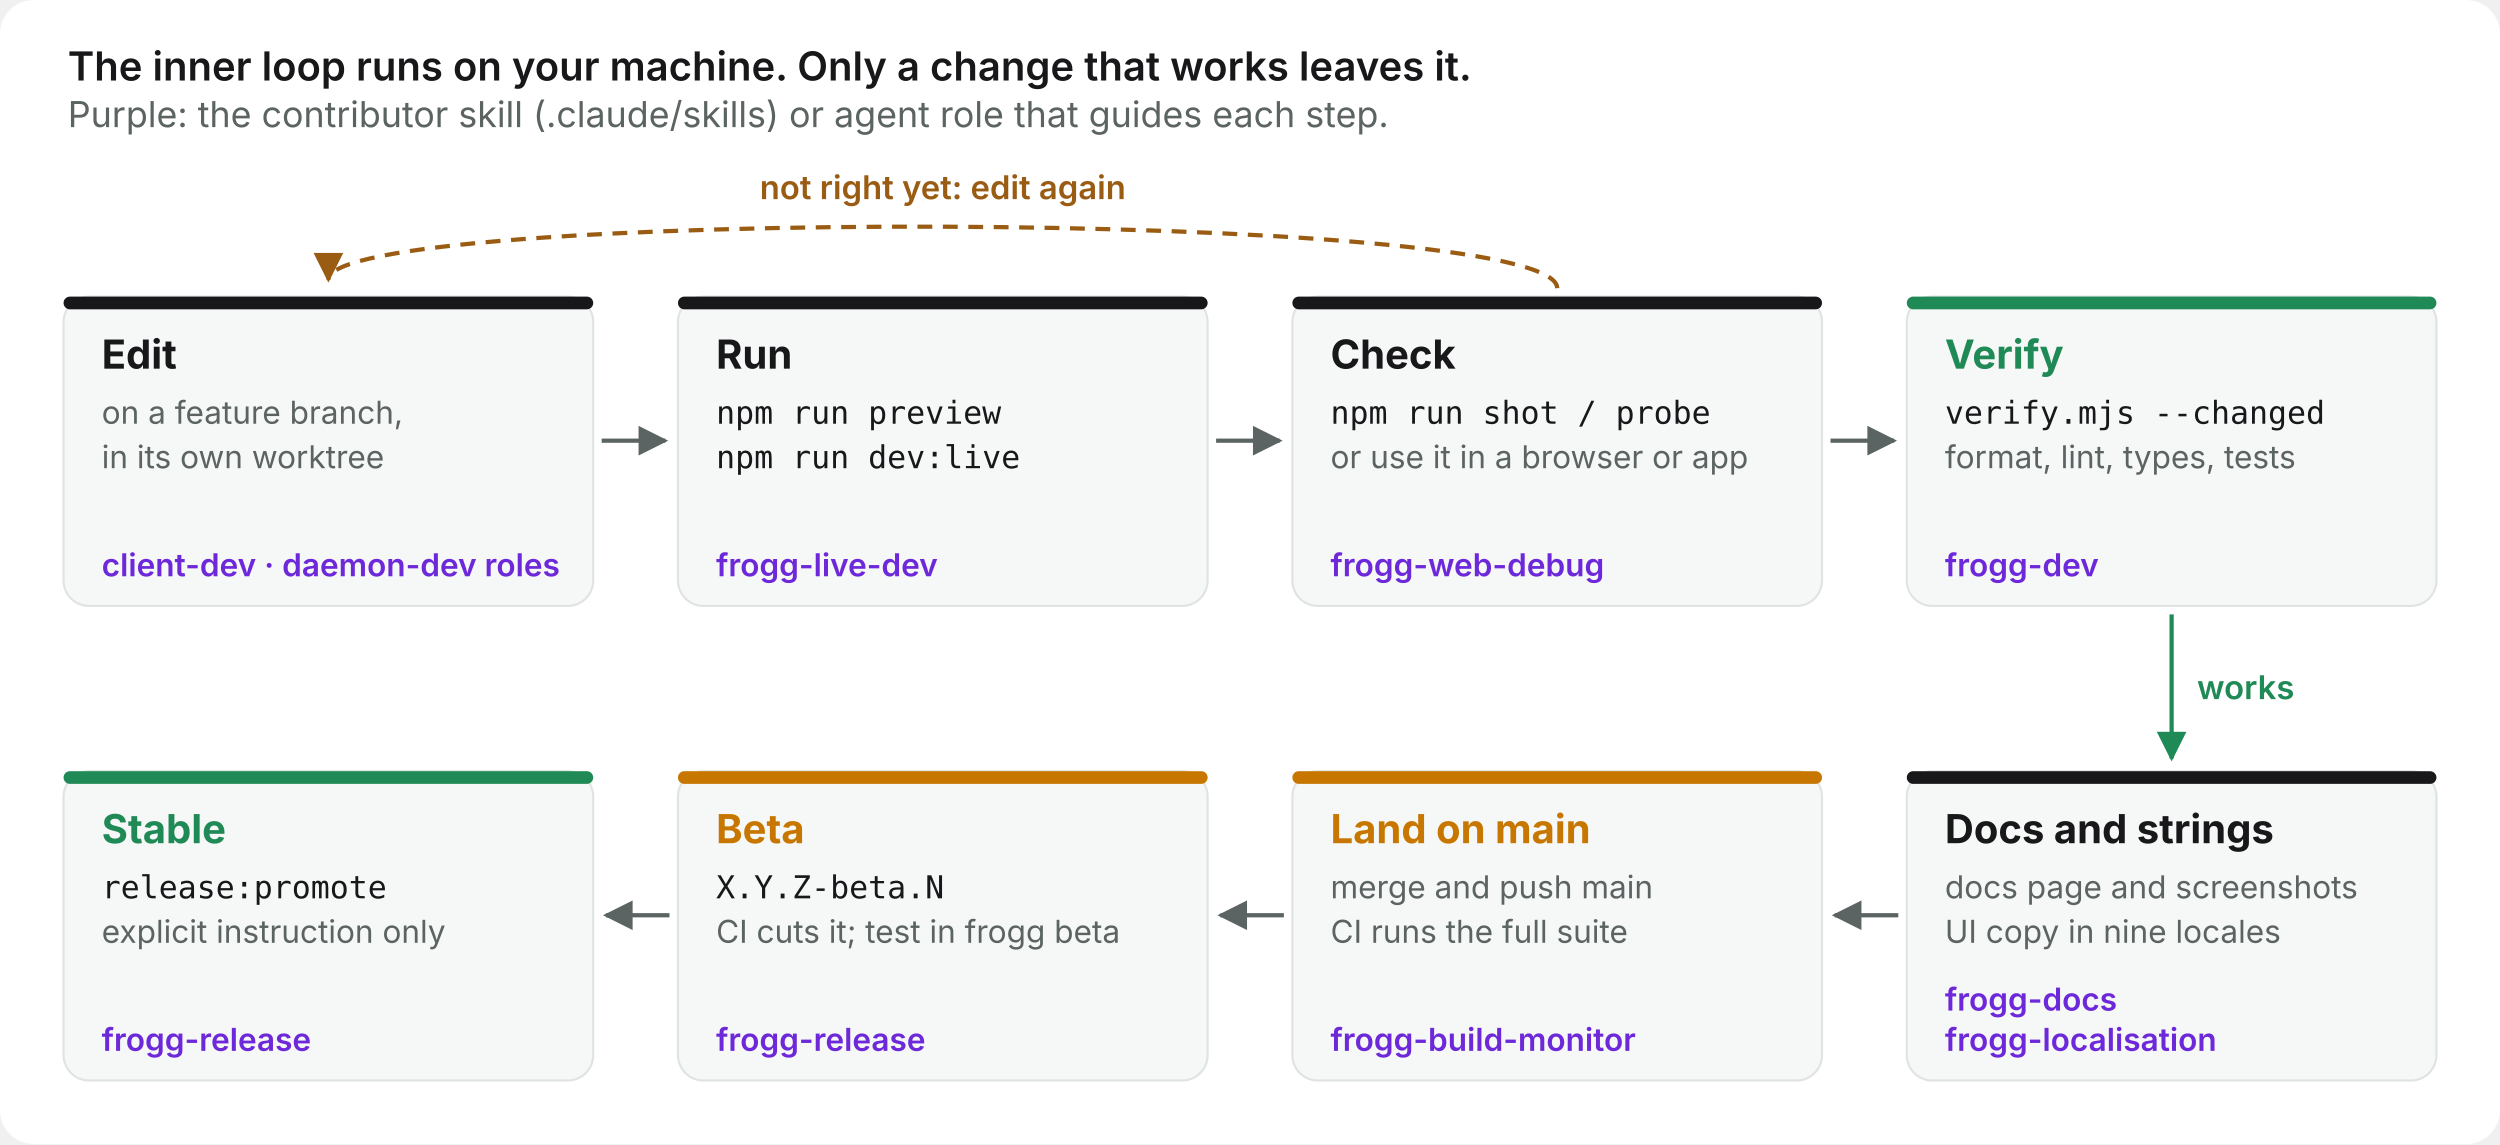
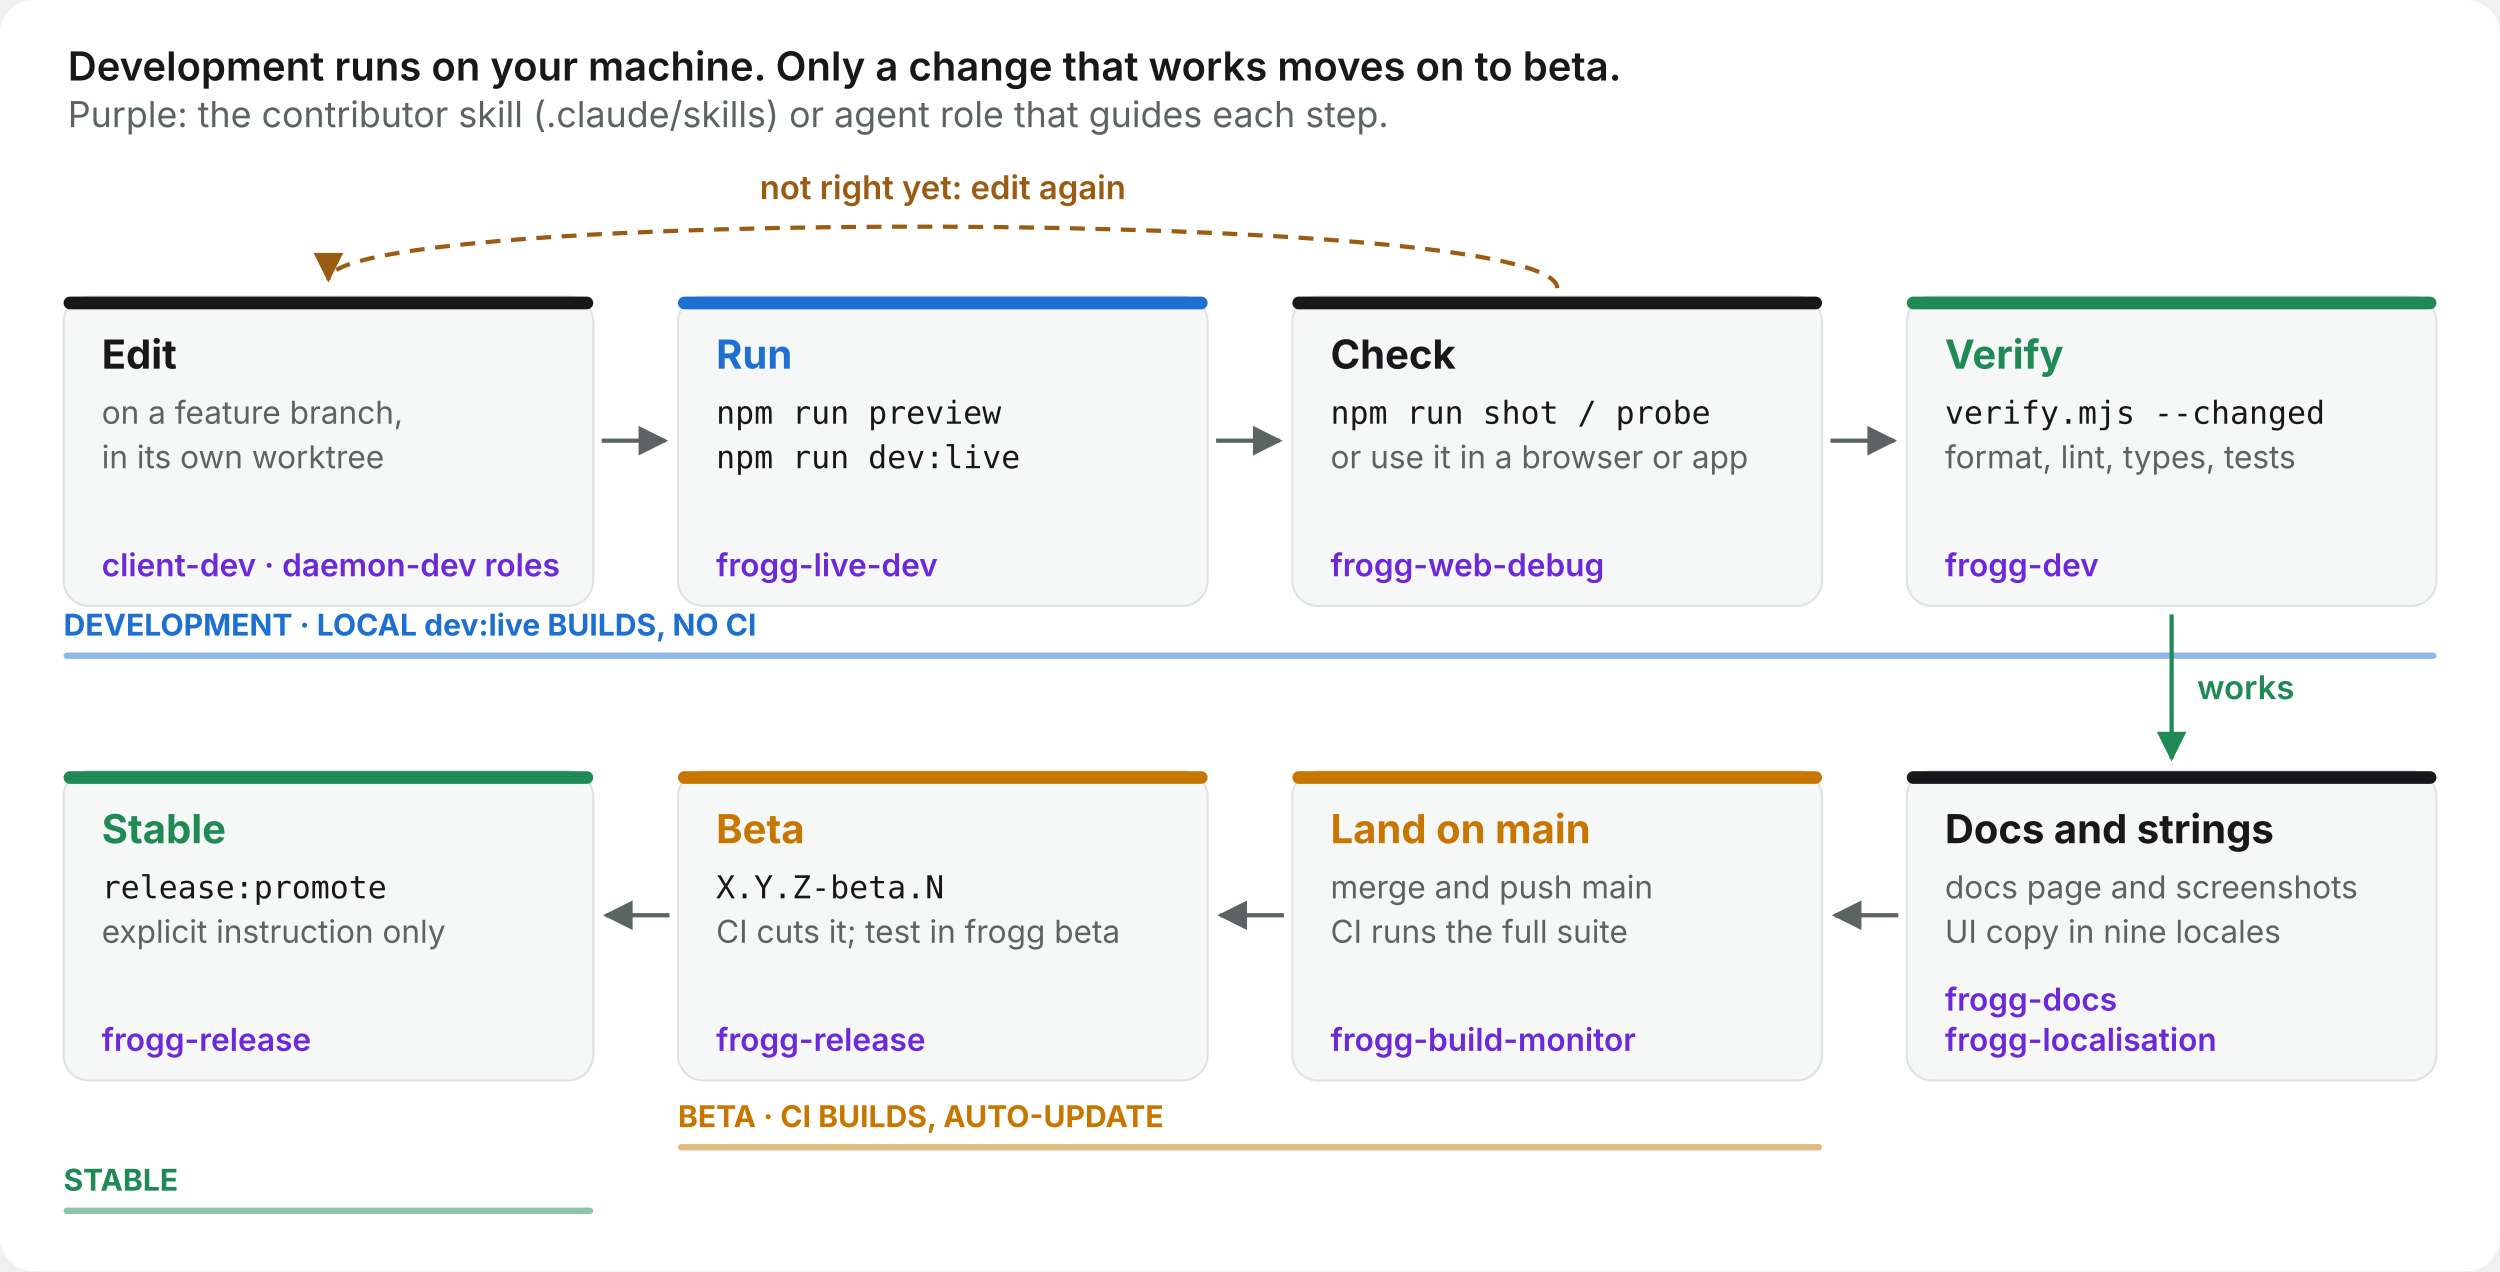
- <svg xmlns="http://www.w3.org/2000/svg" width="1180" height="540" viewBox="0 0 1180 540" font-family="Inter, 'Segoe UI', system-ui, -apple-system, Helvetica, Arial, sans-serif">
+ <svg xmlns="http://www.w3.org/2000/svg" width="1180" height="600" viewBox="0 0 1180 600" font-family="Inter, 'Segoe UI', system-ui, -apple-system, Helvetica, Arial, sans-serif">
  <defs>
    <marker id="arrow-stable" viewBox="0 0 10 10" refX="9" refY="5" markerWidth="7" markerHeight="7" orient="auto-start-reverse">
      <path d="M0 0L10 5L0 10z" fill="#1f8a55" />
    </marker>
    <marker id="arrow-beta" viewBox="0 0 10 10" refX="9" refY="5" markerWidth="7" markerHeight="7" orient="auto-start-reverse">
      <path d="M0 0L10 5L0 10z" fill="#c77700" />
+     </marker>
+     <marker id="arrow-dev" viewBox="0 0 10 10" refX="9" refY="5" markerWidth="7" markerHeight="7" orient="auto-start-reverse">
+       <path d="M0 0L10 5L0 10z" fill="#1d6fd1" />
    </marker>
    <marker id="arrow-upstream" viewBox="0 0 10 10" refX="9" refY="5" markerWidth="7" markerHeight="7" orient="auto-start-reverse">
      <path d="M0 0L10 5L0 10z" fill="#6d28d9" />
    </marker>
    <marker id="arrow-backport" viewBox="0 0 10 10" refX="9" refY="5" markerWidth="7" markerHeight="7" orient="auto-start-reverse">
      <path d="M0 0L10 5L0 10z" fill="#9a5b12" />
    </marker>
    <marker id="arrow-muted" viewBox="0 0 10 10" refX="9" refY="5" markerWidth="7" markerHeight="7" orient="auto-start-reverse">
      <path d="M0 0L10 5L0 10z" fill="#5b6462" />
    </marker>
    <marker id="arrow-danger" viewBox="0 0 10 10" refX="9" refY="5" markerWidth="7" markerHeight="7" orient="auto-start-reverse">
      <path d="M0 0L10 5L0 10z" fill="#c62828" />
    </marker>
  </defs>
-   <rect width="1180" height="540" rx="16" fill="#ffffff" />
-   <text x="32" y="38" font-size="18.9" font-weight="600" fill="#18181b" text-anchor="start">The inner loop runs on your machine. Only a change that works leaves it.</text>
+   <rect width="1180" height="600" rx="16" fill="#ffffff" />
+   <rect x="30" y="308" width="1120" height="3" rx="1.5" fill="#1d6fd1" fill-opacity="0.5" />
+   <text x="30" y="300" font-size="14.2" font-weight="700" fill="#1d6fd1" text-anchor="start">DEVELOPMENT · LOCAL dev:live BUILDS, NO CI</text>
+   <rect x="320" y="540" width="540" height="3" rx="1.5" fill="#c77700" fill-opacity="0.5" />
+   <text x="320" y="532" font-size="14.2" font-weight="700" fill="#c77700" text-anchor="start">BETA · CI BUILDS, AUTO-UPDATE</text>
+   <rect x="30" y="570" width="250" height="3" rx="1.5" fill="#1f8a55" fill-opacity="0.5" />
+   <text x="30" y="562" font-size="14.2" font-weight="700" fill="#1f8a55" text-anchor="start">STABLE</text>
+   <text x="32" y="38" font-size="18.9" font-weight="600" fill="#18181b" text-anchor="start">Development runs on your machine. Only a change that works moves on to beta.</text>
  <text x="32" y="60" font-size="16.9" font-weight="400" fill="#5b6462" text-anchor="start">Purple: the contributor skill (.claude/skills) or agent role that guides each step.</text>
  <rect x="30" y="140" width="250" height="146" rx="12" fill="#f6f7f7" fill-opacity="1" stroke="#dfe3e2" />
  <rect x="30" y="140" width="250" height="6" rx="3" fill="#18181b" />
  <text x="48" y="174" font-size="18.9" font-weight="700" fill="#18181b" text-anchor="start">Edit</text>
  <text x="48" y="200" font-size="14.9" font-weight="400" fill="#5b6462">on a feature branch,</text>
  <text x="48" y="221" font-size="14.9" font-weight="400" fill="#5b6462">in its own worktree</text>
  <text x="48" y="272" font-size="14.9" font-weight="600" fill="#6d28d9" textLength="214" lengthAdjust="spacingAndGlyphs">client-dev · daemon-dev roles</text>
  <rect x="320" y="140" width="250" height="146" rx="12" fill="#f6f7f7" fill-opacity="1" stroke="#dfe3e2" />
-   <rect x="320" y="140" width="250" height="6" rx="3" fill="#18181b" />
-   <text x="338" y="174" font-size="18.9" font-weight="700" fill="#18181b" text-anchor="start">Run</text>
+   <rect x="320" y="140" width="250" height="6" rx="3" fill="#1d6fd1" />
+   <text x="338" y="174" font-size="18.9" font-weight="700" fill="#1d6fd1" text-anchor="start">Run</text>
  <text x="338" y="200" font-size="14.9" font-weight="400" fill="#18181b" font-family="'JetBrains Mono', 'SFMono-Regular', Menlo, Consolas, monospace">npm run preview</text>
  <text x="338" y="221" font-size="14.9" font-weight="400" fill="#18181b" font-family="'JetBrains Mono', 'SFMono-Regular', Menlo, Consolas, monospace">npm run dev:live</text>
  <text x="338" y="272" font-size="14.9" font-weight="600" fill="#6d28d9">frogg-live-dev</text>
  <rect x="610" y="140" width="250" height="146" rx="12" fill="#f6f7f7" fill-opacity="1" stroke="#dfe3e2" />
  <rect x="610" y="140" width="250" height="6" rx="3" fill="#18181b" />
  <text x="628" y="174" font-size="18.9" font-weight="700" fill="#18181b" text-anchor="start">Check</text>
  <text x="628" y="200" font-size="14.9" font-weight="400" fill="#18181b" font-family="'JetBrains Mono', 'SFMono-Regular', Menlo, Consolas, monospace">npm run shot / probe</text>
  <text x="628" y="221" font-size="14.9" font-weight="400" fill="#5b6462" textLength="214" lengthAdjust="spacingAndGlyphs">or use it in a browser or app</text>
  <text x="628" y="272" font-size="14.9" font-weight="600" fill="#6d28d9">frogg-web-debug</text>
  <rect x="900" y="140" width="250" height="146" rx="12" fill="#f6f7f7" fill-opacity="1" stroke="#dfe3e2" />
  <rect x="900" y="140" width="250" height="6" rx="3" fill="#1f8a55" />
  <text x="918" y="174" font-size="18.9" font-weight="700" fill="#1f8a55" text-anchor="start">Verify</text>
  <text x="918" y="200" font-size="14.9" font-weight="400" fill="#18181b" font-family="'JetBrains Mono', 'SFMono-Regular', Menlo, Consolas, monospace">verify.mjs --changed</text>
  <text x="918" y="221" font-size="14.9" font-weight="400" fill="#5b6462">format, lint, types, tests</text>
  <text x="918" y="272" font-size="14.9" font-weight="600" fill="#6d28d9">frogg-dev</text>
  <rect x="900" y="364" width="250" height="146" rx="12" fill="#f6f7f7" fill-opacity="1" stroke="#dfe3e2" />
  <rect x="900" y="364" width="250" height="6" rx="3" fill="#18181b" />
  <text x="918" y="398" font-size="18.9" font-weight="700" fill="#18181b" text-anchor="start">Docs and strings</text>
  <text x="918" y="424" font-size="14.9" font-weight="400" fill="#5b6462">docs page and screenshots</text>
  <text x="918" y="445" font-size="14.9" font-weight="400" fill="#5b6462">UI copy in nine locales</text>
  <text x="918" y="477" font-size="14.9" font-weight="600" fill="#6d28d9">frogg-docs</text>
  <text x="918" y="496" font-size="14.9" font-weight="600" fill="#6d28d9">frogg-localisation</text>
  <rect x="610" y="364" width="250" height="146" rx="12" fill="#f6f7f7" fill-opacity="1" stroke="#dfe3e2" />
  <rect x="610" y="364" width="250" height="6" rx="3" fill="#c77700" />
  <text x="628" y="398" font-size="18.9" font-weight="700" fill="#c77700" text-anchor="start">Land on main</text>
  <text x="628" y="424" font-size="14.9" font-weight="400" fill="#5b6462">merge and push main</text>
  <text x="628" y="445" font-size="14.9" font-weight="400" fill="#5b6462">CI runs the full suite</text>
  <text x="628" y="496" font-size="14.9" font-weight="600" fill="#6d28d9">frogg-build-monitor</text>
  <rect x="320" y="364" width="250" height="146" rx="12" fill="#f6f7f7" fill-opacity="1" stroke="#dfe3e2" />
  <rect x="320" y="364" width="250" height="6" rx="3" fill="#c77700" />
  <text x="338" y="398" font-size="18.9" font-weight="700" fill="#c77700" text-anchor="start">Beta</text>
  <text x="338" y="424" font-size="14.9" font-weight="400" fill="#18181b" font-family="'JetBrains Mono', 'SFMono-Regular', Menlo, Consolas, monospace">X.Y.Z-beta.N</text>
  <text x="338" y="445" font-size="14.9" font-weight="400" fill="#5b6462" textLength="214" lengthAdjust="spacingAndGlyphs">CI cuts it; test in frogg beta</text>
  <text x="338" y="496" font-size="14.9" font-weight="600" fill="#6d28d9">frogg-release</text>
  <rect x="30" y="364" width="250" height="146" rx="12" fill="#f6f7f7" fill-opacity="1" stroke="#dfe3e2" />
  <rect x="30" y="364" width="250" height="6" rx="3" fill="#1f8a55" />
  <text x="48" y="398" font-size="18.9" font-weight="700" fill="#1f8a55" text-anchor="start">Stable</text>
  <text x="48" y="424" font-size="14.9" font-weight="400" fill="#18181b" font-family="'JetBrains Mono', 'SFMono-Regular', Menlo, Consolas, monospace">release:promote</text>
  <text x="48" y="445" font-size="14.9" font-weight="400" fill="#5b6462">explicit instruction only</text>
  <text x="48" y="496" font-size="14.9" font-weight="600" fill="#6d28d9">frogg-release</text>
  <path d="M 284 208 L 314 208" fill="none" stroke="#5b6462" stroke-width="2" marker-end="url(#arrow-muted)" />
  <path d="M 574 208 L 604 208" fill="none" stroke="#5b6462" stroke-width="2" marker-end="url(#arrow-muted)" />
  <path d="M 864 208 L 894 208" fill="none" stroke="#5b6462" stroke-width="2" marker-end="url(#arrow-muted)" />
  <path d="M 1025 290 L 1025 358" fill="none" stroke="#1f8a55" stroke-width="2" marker-end="url(#arrow-stable)" />
  <path d="M 896 432 L 866 432" fill="none" stroke="#5b6462" stroke-width="2" marker-end="url(#arrow-muted)" />
  <path d="M 606 432 L 576 432" fill="none" stroke="#5b6462" stroke-width="2" marker-end="url(#arrow-muted)" />
  <path d="M 316 432 L 286 432" fill="none" stroke="#5b6462" stroke-width="2" marker-end="url(#arrow-muted)" />
  <path d="M 735 136 C 735 98, 155 98, 155 132" fill="none" stroke="#9a5b12" stroke-width="2" stroke-dasharray="7 5" marker-end="url(#arrow-backport)" />
  <text x="445" y="94" font-size="15.5" font-weight="600" fill="#9a5b12" text-anchor="middle">not right yet: edit again</text>
  <text x="1037" y="330" font-size="15.5" font-weight="600" fill="#1f8a55" text-anchor="start">works</text>
</svg>
